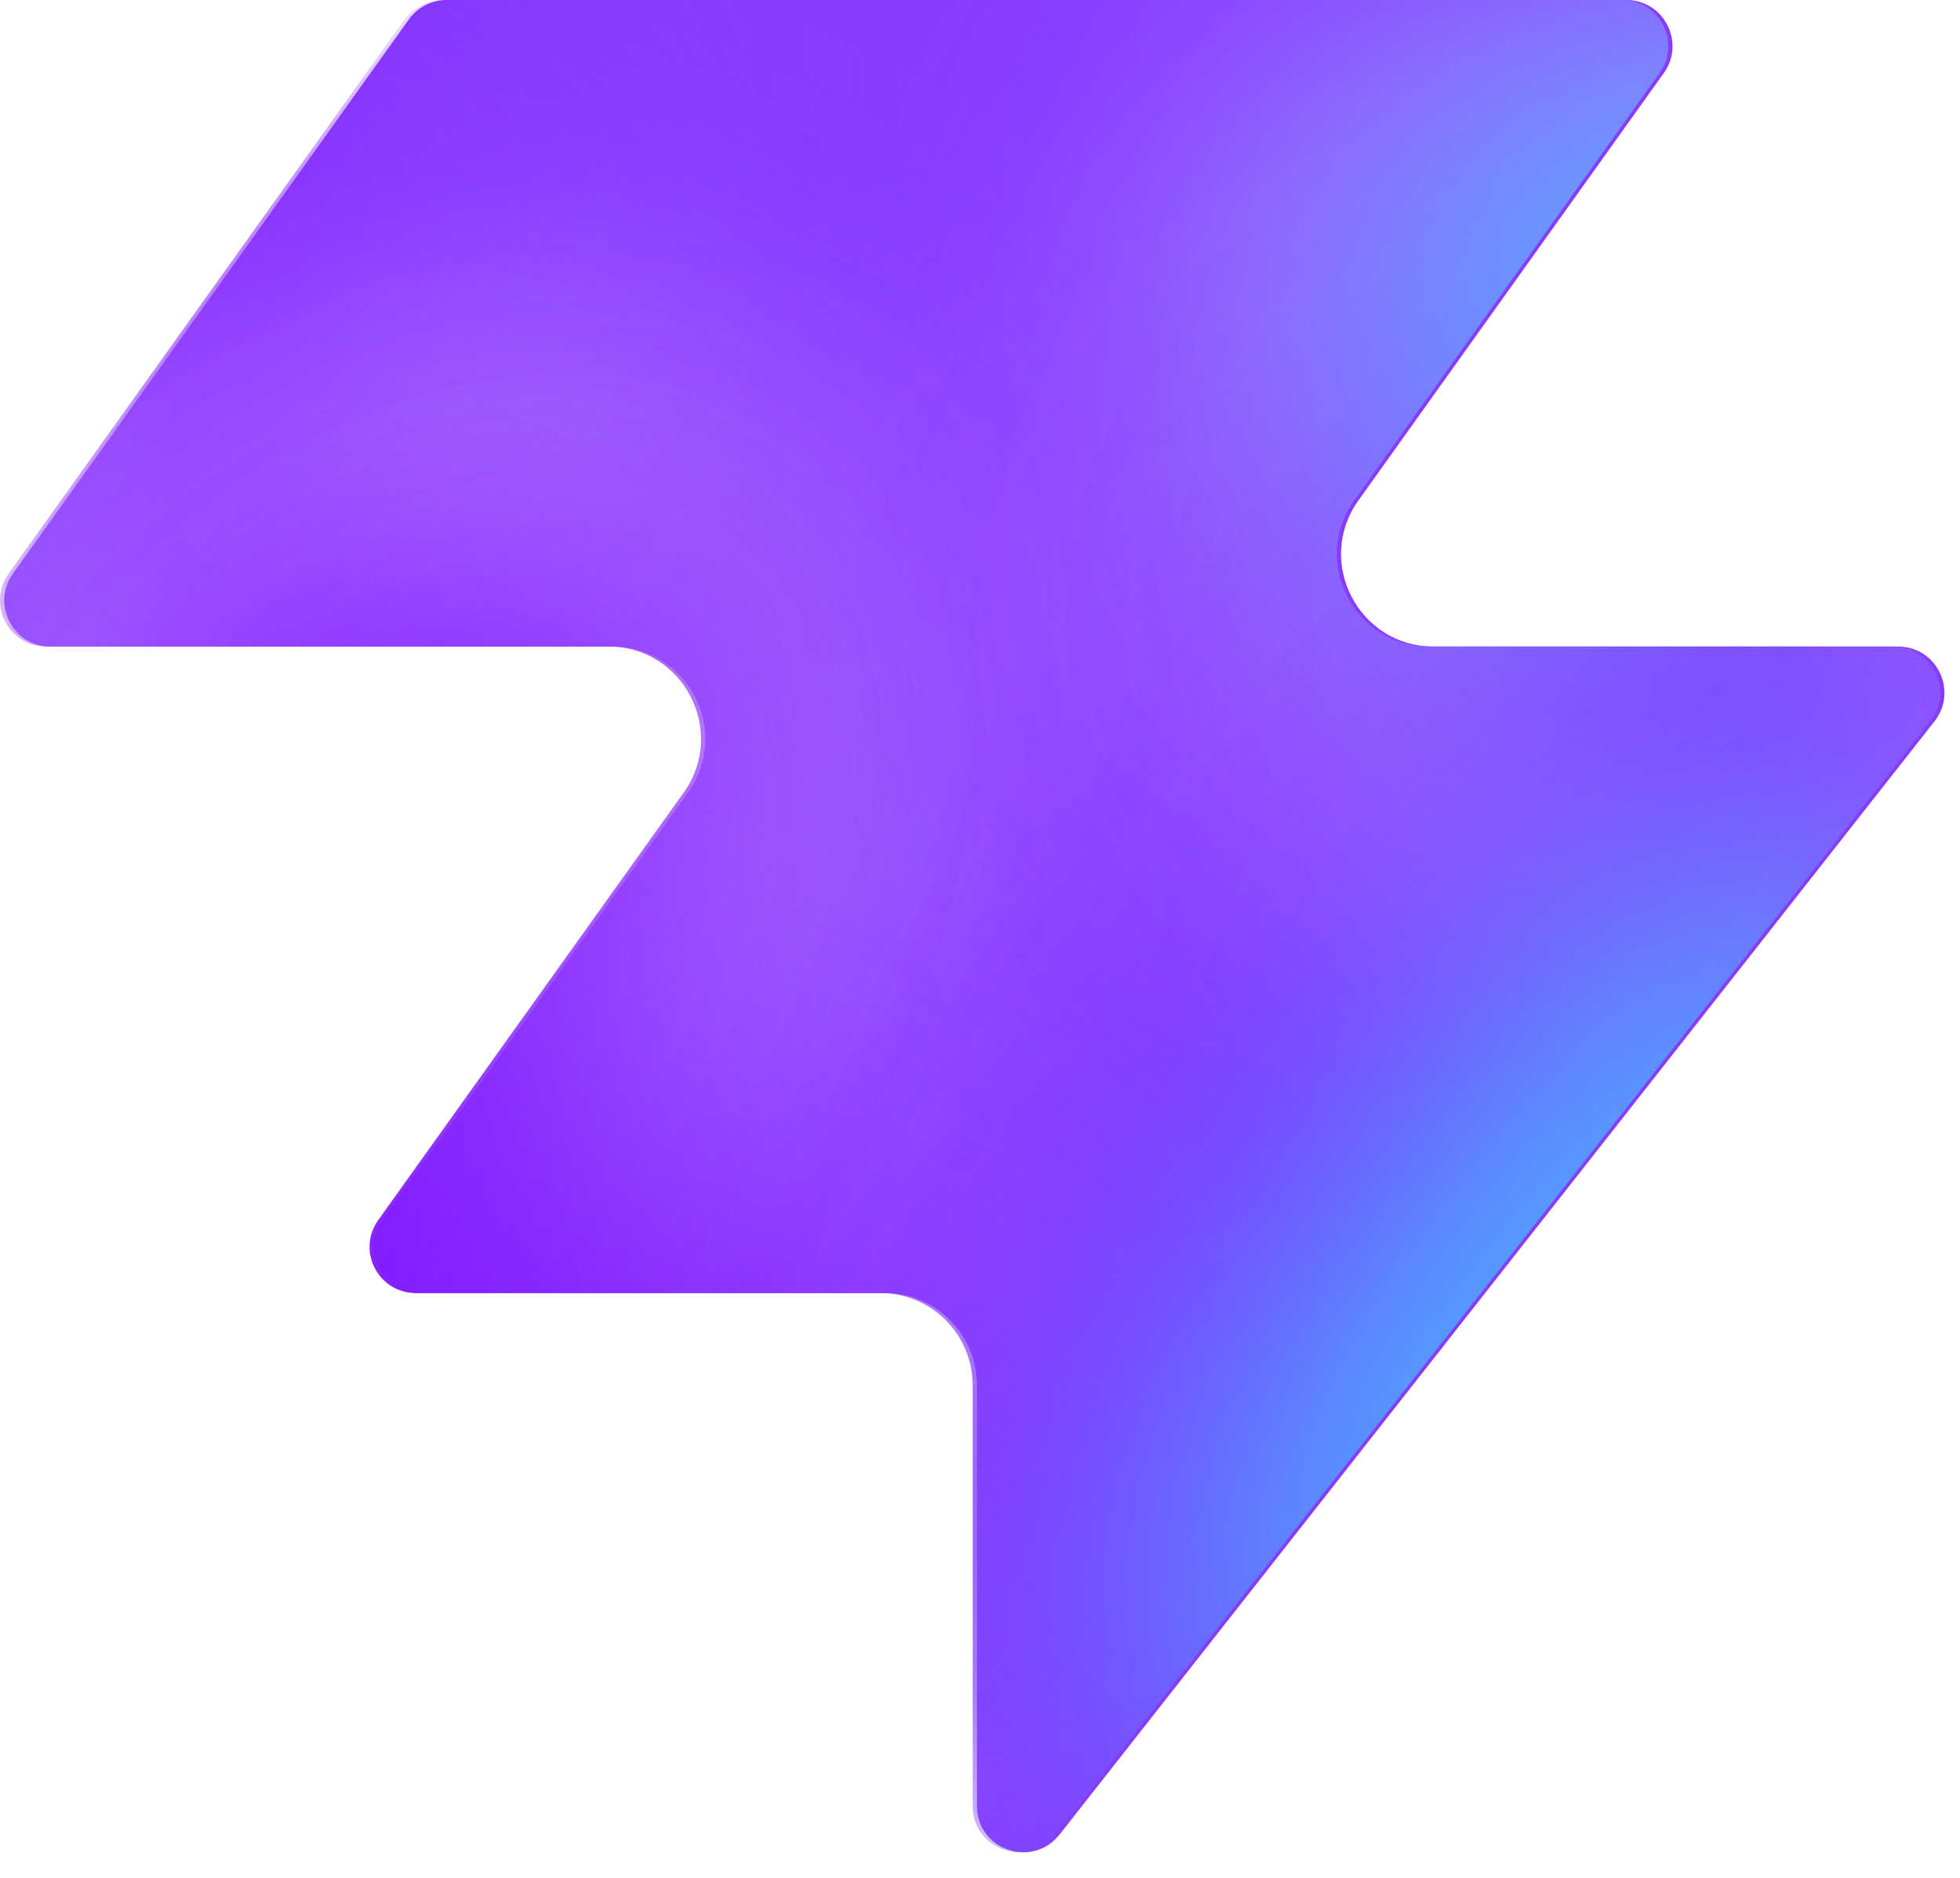
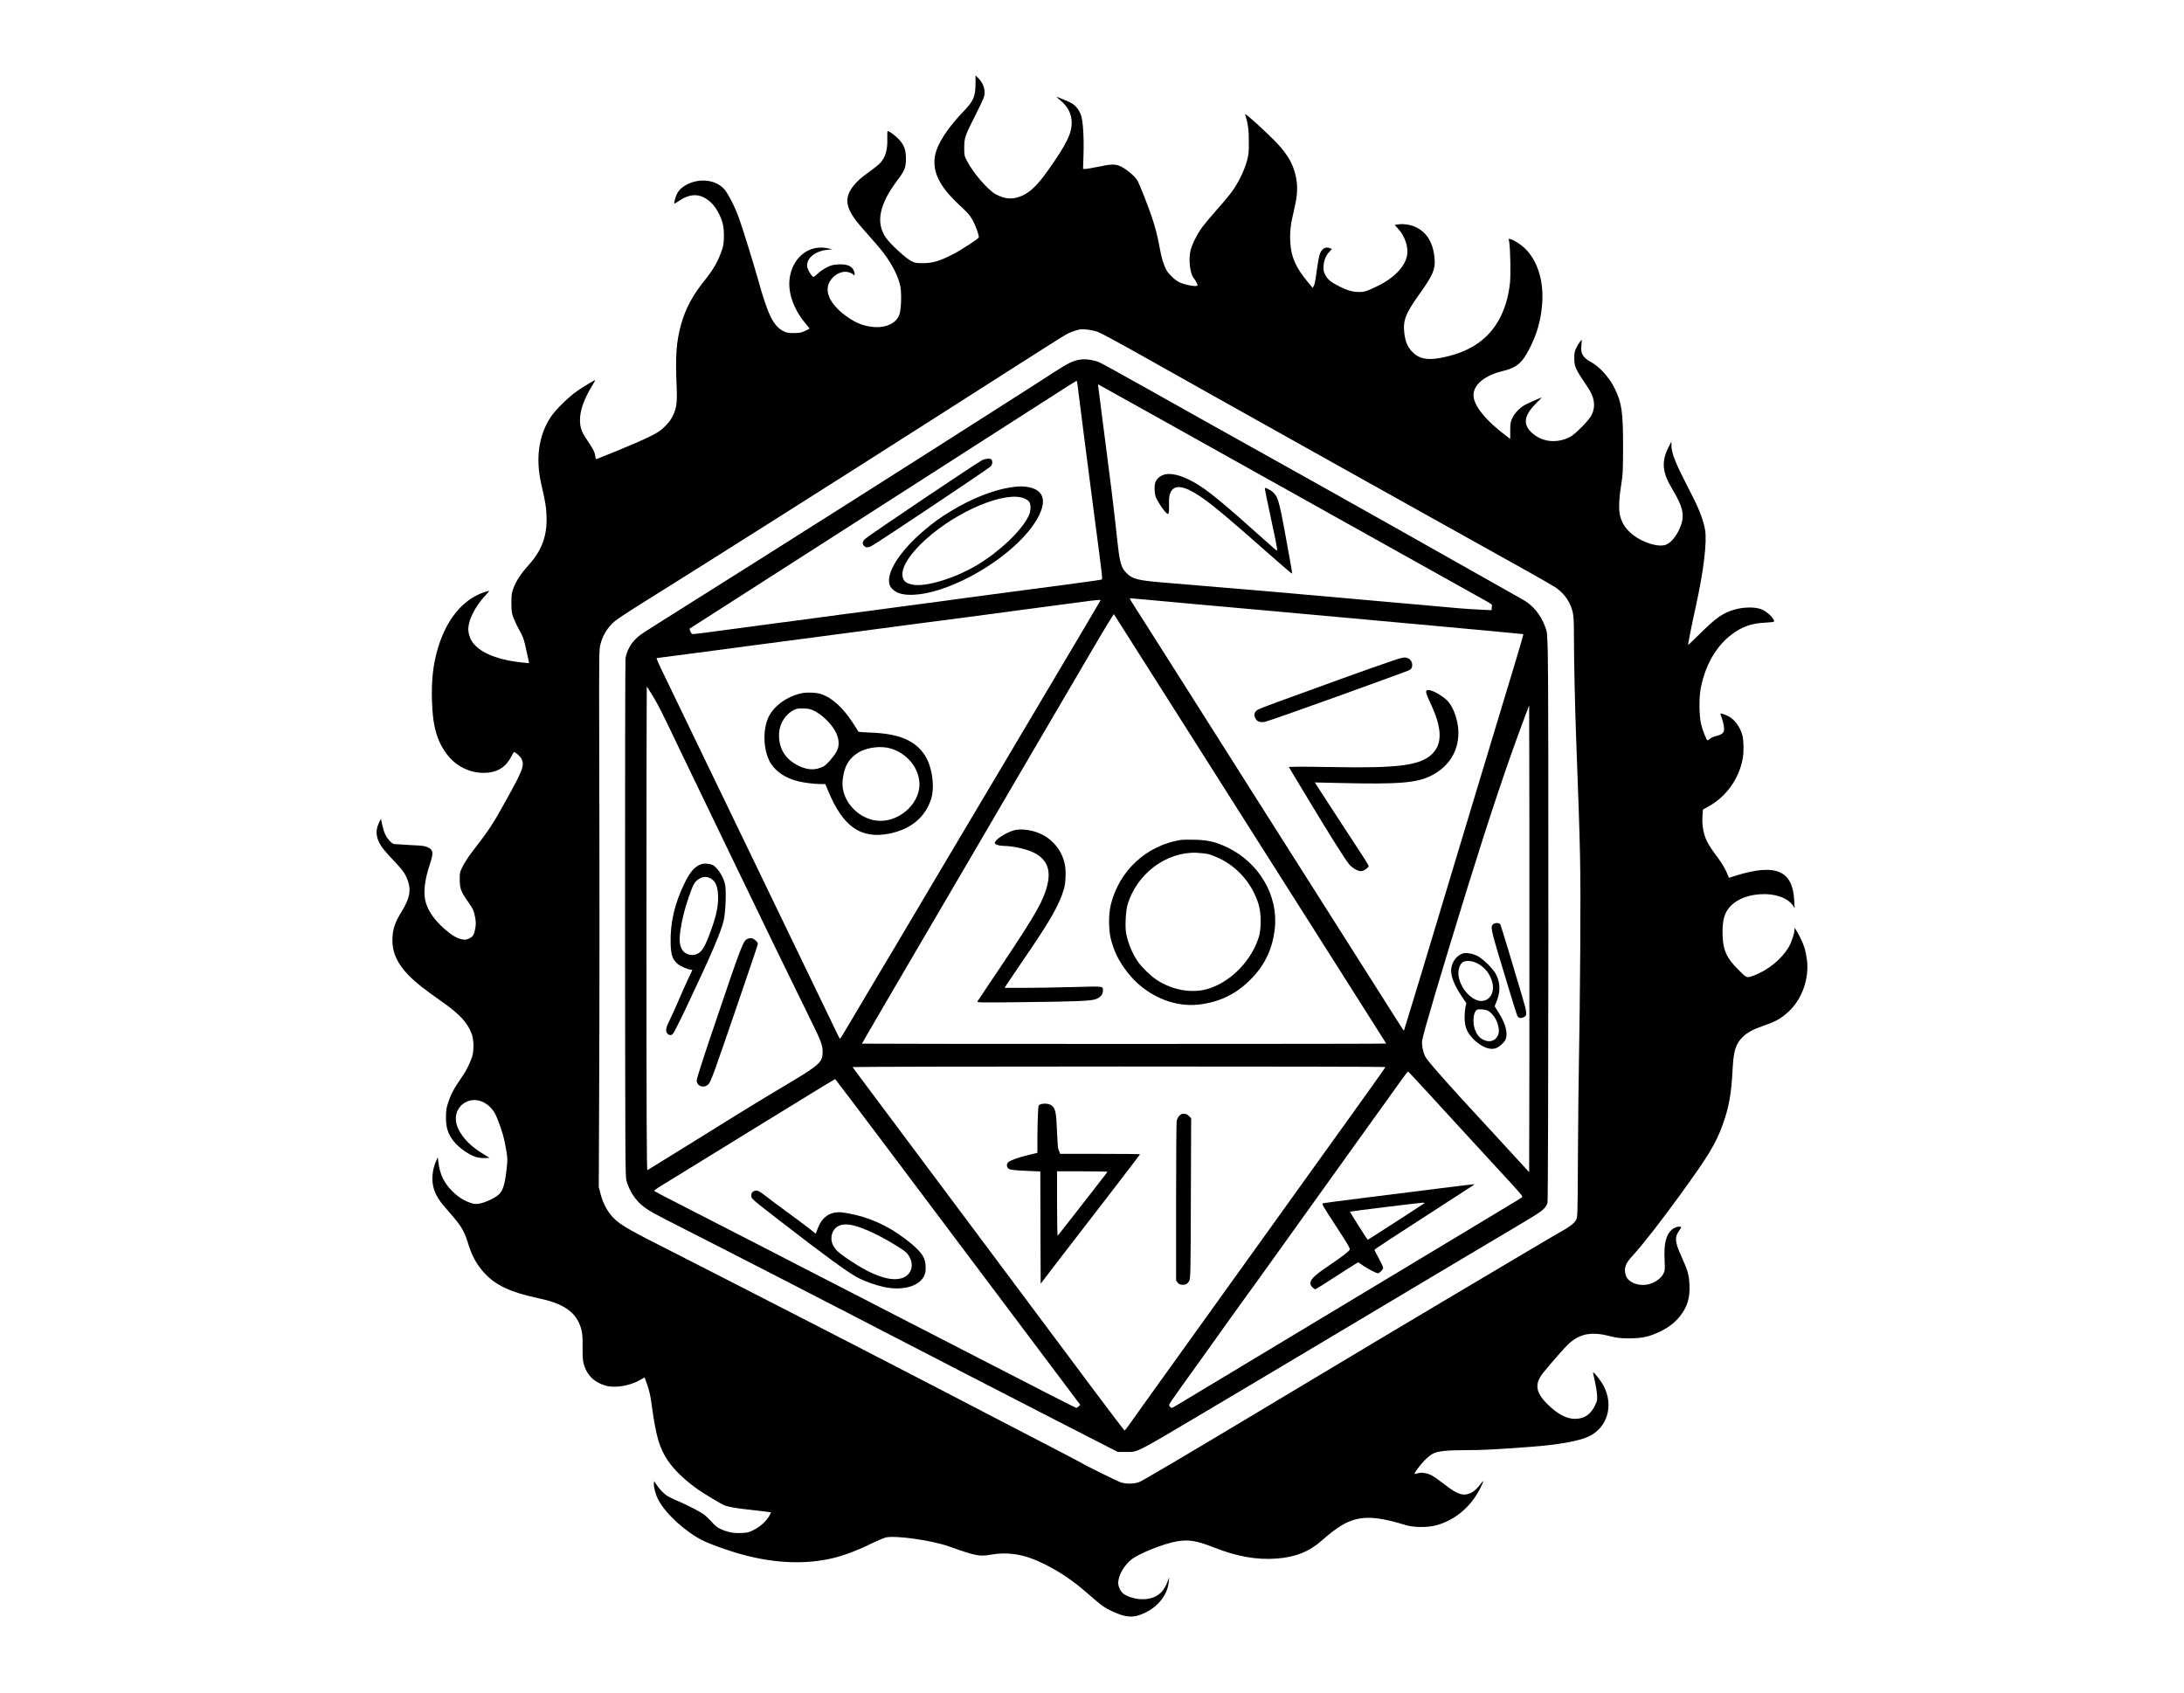
- <svg xmlns="http://www.w3.org/2000/svg" width="48" height="46" fill="none" viewBox="0 0 48 46">
-   <path fill="#863bff" d="M25.946 44.938c-.664.845-2.021.375-2.021-.698V33.937a2.26 2.26 0 0 0-2.262-2.262H10.287c-.92 0-1.456-1.04-.92-1.788l7.48-10.471c1.07-1.497 0-3.578-1.842-3.578H1.237c-.92 0-1.456-1.04-.92-1.788L10.013.474c.214-.297.556-.474.92-.474h28.894c.92 0 1.456 1.04.92 1.788l-7.48 10.471c-1.07 1.498 0 3.579 1.842 3.579h11.377c.943 0 1.473 1.088.89 1.83L25.947 44.94z" style="fill:#863bff;fill:color(display-p3 .525 .23 1);fill-opacity:1" />
-   <mask id="a" width="48" height="46" x="0" y="0" maskUnits="userSpaceOnUse" style="mask-type:alpha">
-     <path fill="#000" d="M25.842 44.938c-.664.844-2.021.375-2.021-.698V33.937a2.26 2.26 0 0 0-2.262-2.262H10.183c-.92 0-1.456-1.04-.92-1.788l7.48-10.471c1.07-1.498 0-3.579-1.842-3.579H1.133c-.92 0-1.456-1.04-.92-1.787L9.91.473c.214-.297.556-.474.92-.474h28.894c.92 0 1.456 1.04.92 1.788l-7.48 10.471c-1.07 1.498 0 3.578 1.842 3.578h11.377c.943 0 1.473 1.088.89 1.832L25.843 44.94z" style="fill:#000;fill-opacity:1" />
-   </mask>
-   <g mask="url(#a)">
-     <g filter="url(#b)">
-       <ellipse cx="5.508" cy="14.704" fill="#ede6ff" rx="5.508" ry="14.704" style="fill:#ede6ff;fill:color(display-p3 .927 .903 1);fill-opacity:1" transform="matrix(.00324 1 1 -.00324 -4.47 31.516)" />
-     </g>
-     <g filter="url(#c)">
-       <ellipse cx="10.399" cy="29.851" fill="#ede6ff" rx="10.399" ry="29.851" style="fill:#ede6ff;fill:color(display-p3 .927 .903 1);fill-opacity:1" transform="matrix(.00324 1 1 -.00324 -39.328 7.883)" />
-     </g>
-     <g filter="url(#d)">
-       <ellipse cx="5.508" cy="30.487" fill="#7e14ff" rx="5.508" ry="30.487" style="fill:#7e14ff;fill:color(display-p3 .492 .077 1);fill-opacity:1" transform="rotate(89.814 -25.913 -14.639)scale(1 -1)" />
-     </g>
-     <g filter="url(#e)">
-       <ellipse cx="5.508" cy="30.599" fill="#7e14ff" rx="5.508" ry="30.599" style="fill:#7e14ff;fill:color(display-p3 .492 .077 1);fill-opacity:1" transform="rotate(89.814 -32.644 -3.334)scale(1 -1)" />
-     </g>
-     <g filter="url(#f)">
-       <ellipse cx="5.508" cy="30.599" fill="#7e14ff" rx="5.508" ry="30.599" style="fill:#7e14ff;fill:color(display-p3 .492 .077 1);fill-opacity:1" transform="matrix(.00324 1 1 -.00324 -34.34 30.47)" />
-     </g>
-     <g filter="url(#g)">
-       <ellipse cx="14.072" cy="22.078" fill="#ede6ff" rx="14.072" ry="22.078" style="fill:#ede6ff;fill:color(display-p3 .927 .903 1);fill-opacity:1" transform="rotate(93.35 24.506 48.493)scale(-1 1)" />
-     </g>
-     <g filter="url(#h)">
-       <ellipse cx="3.47" cy="21.501" fill="#7e14ff" rx="3.47" ry="21.501" style="fill:#7e14ff;fill:color(display-p3 .492 .077 1);fill-opacity:1" transform="rotate(89.009 28.708 47.59)scale(-1 1)" />
-     </g>
-     <g filter="url(#i)">
-       <ellipse cx="3.47" cy="21.501" fill="#7e14ff" rx="3.47" ry="21.501" style="fill:#7e14ff;fill:color(display-p3 .492 .077 1);fill-opacity:1" transform="rotate(89.009 28.708 47.59)scale(-1 1)" />
-     </g>
-     <g filter="url(#j)">
-       <ellipse cx=".387" cy="8.972" fill="#7e14ff" rx="4.407" ry="29.108" style="fill:#7e14ff;fill:color(display-p3 .492 .077 1);fill-opacity:1" transform="rotate(39.51 .387 8.972)" />
-     </g>
-     <g filter="url(#k)">
-       <ellipse cx="47.523" cy="-6.092" fill="#7e14ff" rx="4.407" ry="29.108" style="fill:#7e14ff;fill:color(display-p3 .492 .077 1);fill-opacity:1" transform="rotate(37.892 47.523 -6.092)" />
-     </g>
-     <g filter="url(#l)">
-       <ellipse cx="41.412" cy="6.333" fill="#47bfff" rx="5.971" ry="9.665" style="fill:#47bfff;fill:color(display-p3 .28 .748 1);fill-opacity:1" transform="rotate(37.892 41.412 6.333)" />
-     </g>
-     <g filter="url(#m)">
-       <ellipse cx="-1.879" cy="38.332" fill="#7e14ff" rx="4.407" ry="29.108" style="fill:#7e14ff;fill:color(display-p3 .492 .077 1);fill-opacity:1" transform="rotate(37.892 -1.88 38.332)" />
-     </g>
-     <g filter="url(#n)">
-       <ellipse cx="-1.879" cy="38.332" fill="#7e14ff" rx="4.407" ry="29.108" style="fill:#7e14ff;fill:color(display-p3 .492 .077 1);fill-opacity:1" transform="rotate(37.892 -1.88 38.332)" />
-     </g>
-     <g filter="url(#o)">
-       <ellipse cx="35.651" cy="29.907" fill="#7e14ff" rx="4.407" ry="29.108" style="fill:#7e14ff;fill:color(display-p3 .492 .077 1);fill-opacity:1" transform="rotate(37.892 35.651 29.907)" />
-     </g>
-     <g filter="url(#p)">
-       <ellipse cx="38.418" cy="32.4" fill="#47bfff" rx="5.971" ry="15.297" style="fill:#47bfff;fill:color(display-p3 .28 .748 1);fill-opacity:1" transform="rotate(37.892 38.418 32.4)" />
-     </g>
+ <svg xmlns="http://www.w3.org/2000/svg" version="1.0" width="3000pt" height="2325pt" viewBox="0 0 3000 2325" preserveAspectRatio="xMidYMid meet">
+   <g transform="translate(0,2325) scale(0.1,-0.1)" fill="#000000" stroke="none">
+     <path d="M13400 22109 c0 -186 -26 -246 -172 -397 -177 -183 -312 -377 -363 -522 -46 -130 -38 -267 24 -395 60 -126 155 -239 352 -421 53 -49 88 -92 117 -144 45 -80 95 -221 86 -242 -8 -22 -248 -177 -366 -237 -174 -88 -270 -116 -398 -116 -96 0 -110 2 -163 29 -78 40 -294 239 -351 325 -140 207 -87 457 168 794 93 124 110 167 110 287 0 120 -24 187 -95 264 -46 50 -134 116 -155 116 -5 0 -8 -43 -6 -97 6 -164 -27 -272 -107 -352 -21 -21 -78 -66 -127 -101 -122 -87 -177 -135 -231 -203 -138 -175 -109 -319 114 -572 222 -252 258 -294 307 -359 118 -159 198 -321 223 -448 19 -101 13 -307 -11 -383 -39 -126 -190 -196 -375 -175 -147 17 -263 70 -408 187 -213 172 -264 361 -132 492 68 69 160 95 234 66 25 -9 45 -21 45 -26 0 -5 5 -9 10 -9 17 0 11 43 -10 78 -33 54 -95 75 -201 70 -76 -4 -97 -9 -161 -41 -41 -20 -98 -59 -127 -87 -40 -38 -56 -48 -66 -40 -26 22 -67 90 -75 125 -26 115 96 225 272 243 l73 7 -62 14 c-245 53 -462 -102 -519 -371 -45 -207 37 -459 218 -670 26 -31 48 -58 48 -61 0 -2 -28 -17 -62 -33 -55 -25 -75 -29 -153 -29 -74 0 -98 4 -138 23 -144 71 -218 222 -360 732 -58 207 -195 648 -253 815 -57 162 -160 362 -213 415 -73 73 -168 109 -286 110 -150 0 -303 -77 -355 -181 -20 -37 -44 -128 -37 -135 2 -3 34 16 71 41 160 107 302 97 435 -30 67 -64 130 -178 158 -285 23 -89 23 -256 -1 -335 -46 -153 -121 -291 -240 -438 -171 -211 -269 -394 -330 -612 -66 -241 -80 -424 -62 -840 10 -232 1 -309 -51 -415 -26 -55 -56 -94 -109 -147 -65 -64 -90 -81 -226 -148 -84 -41 -277 -125 -428 -186 -151 -61 -280 -113 -286 -115 -7 -3 -14 13 -17 41 -8 56 -29 97 -110 217 -81 120 -101 177 -100 288 2 128 58 284 166 460 25 41 44 76 43 78 -5 5 -150 -82 -246 -148 -116 -79 -298 -258 -364 -357 -168 -255 -212 -571 -130 -928 57 -252 65 -296 71 -420 12 -281 -59 -479 -249 -691 -104 -115 -168 -214 -204 -311 -27 -71 -29 -89 -29 -208 1 -118 4 -137 29 -204 16 -41 52 -117 81 -169 40 -70 59 -119 75 -186 45 -198 58 -261 56 -264 -6 -5 -201 19 -276 34 -281 56 -467 163 -530 306 -10 24 -22 66 -25 94 -18 129 84 340 241 504 24 25 44 49 44 53 0 3 -35 -6 -79 -21 -287 -102 -506 -369 -625 -762 -65 -218 -90 -430 -83 -711 8 -357 68 -572 212 -758 136 -178 361 -272 578 -242 138 19 232 88 300 218 17 35 35 63 38 63 19 0 88 -63 102 -93 44 -92 21 -152 -219 -584 -184 -331 -216 -379 -468 -707 -42 -55 -96 -138 -119 -185 -41 -82 -42 -87 -42 -185 0 -118 17 -164 108 -294 73 -104 86 -131 103 -220 12 -61 12 -92 4 -145 -15 -95 -32 -125 -88 -149 -42 -19 -53 -20 -101 -10 -68 14 -140 58 -234 140 -140 124 -229 251 -262 378 -32 123 -11 304 60 513 53 158 47 198 -33 234 -39 17 -80 22 -242 29 -107 6 -205 12 -217 14 -32 6 -89 66 -119 127 -15 28 -34 90 -44 136 l-17 84 -27 -54 c-53 -110 -43 -212 35 -328 22 -34 98 -121 169 -195 101 -106 135 -149 164 -207 82 -168 68 -291 -60 -496 -92 -148 -124 -248 -124 -390 0 -171 68 -319 218 -475 94 -98 219 -197 463 -368 245 -172 355 -291 410 -447 28 -76 30 -222 5 -307 -20 -66 -79 -190 -122 -251 -134 -196 -167 -256 -209 -385 -24 -71 -28 -103 -29 -195 -1 -123 19 -202 74 -288 68 -108 226 -228 344 -262 32 -9 81 -15 118 -13 l63 3 -85 52 c-167 101 -278 212 -341 339 -155 312 207 551 445 294 43 -47 61 -78 94 -163 64 -166 89 -255 113 -402 23 -137 23 -139 6 -289 -21 -189 -48 -277 -100 -329 -50 -50 -186 -115 -270 -130 -58 -9 -71 -8 -127 11 -93 32 -166 79 -250 162 -113 112 -169 232 -189 403 l-7 62 -22 -49 c-57 -126 -69 -281 -29 -397 32 -95 78 -165 196 -297 170 -192 218 -268 266 -427 54 -181 119 -301 225 -418 157 -173 360 -268 753 -352 303 -64 468 -164 546 -329 46 -96 56 -162 54 -341 -2 -113 2 -177 12 -217 42 -167 147 -271 318 -315 127 -32 331 4 461 82 32 19 60 34 61 33 2 -2 19 -51 39 -110 28 -80 43 -153 61 -290 56 -407 103 -568 218 -740 87 -131 232 -269 417 -400 82 -57 312 -196 356 -214 60 -25 174 -44 408 -69 126 -14 231 -27 234 -29 2 -3 -8 -26 -22 -51 -44 -75 -127 -149 -212 -191 -70 -35 -86 -39 -173 -42 -108 -5 -184 10 -283 55 -44 19 -74 44 -124 100 -37 40 -85 86 -108 102 -56 38 -193 110 -296 156 -184 80 -211 95 -261 142 -28 26 -67 72 -87 103 l-37 55 -3 -31 c-5 -51 26 -164 65 -234 105 -192 370 -433 608 -552 85 -43 279 -114 457 -168 468 -140 903 -167 1301 -80 154 34 356 108 532 195 94 46 195 89 225 96 138 30 626 -40 860 -122 379 -134 422 -142 579 -115 249 43 476 3 736 -129 230 -116 392 -227 593 -402 74 -65 159 -137 190 -160 79 -59 208 -120 304 -145 107 -27 187 -16 306 43 179 88 301 249 316 420 l6 64 -20 -55 c-51 -137 -120 -205 -240 -236 -114 -29 -267 -4 -362 59 -42 28 -78 99 -78 154 0 100 82 243 183 322 109 84 439 216 617 247 166 29 277 11 510 -81 317 -126 592 -175 869 -154 256 19 445 95 617 247 204 181 342 265 490 297 158 36 360 10 654 -82 118 -36 304 -39 430 -5 257 70 475 254 602 507 54 108 56 127 5 59 -71 -97 -145 -144 -224 -144 -68 0 -146 41 -283 149 -63 49 -139 102 -169 117 -61 31 -144 42 -192 25 -18 -6 -34 -9 -37 -6 -9 9 73 119 138 186 36 36 85 76 109 89 74 37 192 50 461 50 230 0 398 9 890 46 371 27 653 78 787 139 261 120 353 423 212 696 -35 68 -135 196 -145 186 -3 -2 7 -53 22 -113 14 -60 28 -145 31 -190 5 -75 4 -85 -26 -147 -61 -128 -149 -187 -277 -187 -119 0 -243 67 -381 205 -161 160 -176 277 -56 427 107 133 307 360 354 402 160 140 312 167 574 100 95 -24 129 -28 255 -28 178 0 276 22 425 94 115 56 199 120 268 205 104 130 143 255 134 438 -6 134 -23 194 -114 395 -89 197 -92 259 -21 357 24 34 26 41 12 43 -34 8 -86 -10 -120 -40 -80 -71 -109 -189 -99 -411 6 -139 5 -151 -16 -193 -26 -54 -90 -105 -167 -134 -144 -54 -320 4 -351 115 -27 97 -5 158 95 266 140 153 366 442 642 821 396 544 500 715 595 978 85 235 120 426 136 755 14 265 41 352 140 451 61 61 142 104 282 153 176 60 246 100 353 200 181 172 278 447 247 703 -7 55 -22 130 -33 167 -21 67 -80 191 -117 246 l-21 30 0 -25 c0 -50 -42 -176 -80 -240 -97 -166 -289 -321 -481 -391 -98 -36 -92 -38 -215 85 -153 152 -203 259 -211 447 -7 158 8 265 49 341 76 142 254 233 478 245 201 10 372 -53 442 -162 l20 -30 -6 105 c-21 414 -254 513 -804 341 l-93 -29 -10 26 c-27 72 -85 175 -140 247 -149 197 -188 275 -209 425 -6 41 -8 112 -4 157 l6 82 72 40 c248 136 426 385 475 665 16 87 13 243 -4 311 -36 135 -124 245 -231 284 -67 26 -78 26 -69 4 29 -77 46 -144 47 -186 1 -42 -3 -53 -25 -73 -14 -12 -51 -28 -82 -34 -30 -6 -68 -22 -84 -36 -16 -13 -32 -24 -36 -24 -13 0 -66 132 -87 218 -29 116 -32 372 -5 504 69 343 236 613 475 769 125 82 246 119 415 126 64 3 117 10 117 15 0 46 -96 137 -179 170 -85 33 -244 30 -366 -6 -163 -49 -247 -107 -471 -328 -88 -87 -163 -158 -165 -158 -6 0 50 281 105 530 108 488 156 886 127 1055 -22 124 -81 282 -178 469 -234 454 -282 571 -284 690 l0 51 -44 -87 c-95 -192 -81 -338 53 -561 164 -273 182 -386 92 -573 -41 -86 -104 -160 -161 -190 -104 -56 -362 27 -507 162 -78 72 -123 151 -143 252 -16 83 -7 247 23 422 20 123 22 167 23 500 0 482 -18 608 -116 806 -76 155 -215 306 -339 369 -59 30 -107 84 -116 131 -4 20 -4 66 -1 102 l5 67 -25 -30 c-14 -17 -37 -55 -51 -85 -23 -46 -27 -68 -27 -140 0 -118 14 -148 183 -398 96 -140 113 -262 56 -381 -35 -73 -227 -267 -299 -304 -169 -85 -353 -73 -490 31 -162 122 -154 254 23 429 46 46 82 83 80 83 -8 0 -167 -69 -218 -95 -78 -40 -152 -114 -186 -188 -26 -57 -29 -72 -29 -174 l0 -112 -35 26 c-298 221 -470 432 -470 575 0 142 155 271 395 329 196 47 272 110 371 304 103 201 154 372 175 591 33 333 -59 631 -245 802 -59 53 -143 106 -187 117 l-26 6 9 -53 c15 -104 21 -449 9 -558 -44 -393 -208 -682 -483 -854 -131 -81 -280 -136 -468 -172 -194 -36 -305 -11 -400 93 -57 63 -85 130 -99 240 -22 179 13 272 203 538 190 266 224 345 212 490 -17 216 -105 364 -258 435 -77 36 -177 50 -254 36 l-35 -7 46 -51 c92 -102 142 -247 124 -360 -24 -153 -173 -312 -396 -422 -151 -75 -191 -88 -267 -87 -85 1 -157 21 -259 72 -118 59 -164 94 -197 152 -24 42 -30 64 -30 114 0 80 30 162 79 213 l37 39 -24 10 c-65 30 -121 -5 -148 -93 -8 -28 -24 -118 -35 -201 -11 -82 -24 -166 -29 -185 -11 -38 -27 -67 -33 -60 -2 3 -29 36 -60 73 -171 204 -235 353 -244 563 -6 139 5 233 49 414 43 181 54 291 40 403 -25 200 -104 354 -271 530 -144 151 -445 425 -437 397 42 -146 50 -210 50 -375 1 -155 -2 -179 -27 -270 -34 -124 -116 -293 -196 -405 -33 -47 -126 -160 -207 -250 -80 -91 -173 -201 -206 -245 -69 -93 -141 -234 -163 -320 -31 -121 -11 -314 39 -380 27 -35 56 -89 56 -105 0 -25 -169 4 -249 42 -57 27 -142 107 -175 162 -39 68 -72 174 -95 306 -30 166 -61 288 -115 446 -49 143 -156 416 -186 473 -36 71 -176 186 -261 216 -61 22 -119 19 -280 -15 -79 -16 -159 -30 -178 -30 l-34 0 6 183 c8 239 -5 462 -32 547 -23 75 -72 138 -134 174 -35 20 -192 86 -205 86 -3 0 21 -20 51 -46 104 -85 158 -189 158 -307 1 -152 -73 -301 -325 -657 -136 -191 -229 -285 -336 -339 -133 -66 -243 -63 -381 10 -108 58 -314 296 -396 458 -37 72 -38 77 -38 180 0 137 7 158 158 458 116 233 121 245 121 305 0 73 -32 143 -90 199 l-34 33 0 -105z m1679 -3418 c42 -15 294 -151 561 -301 675 -380 1424 -800 1685 -945 121 -67 310 -173 420 -235 110 -62 315 -177 455 -255 140 -78 370 -207 510 -285 140 -79 548 -306 905 -505 358 -199 886 -494 1175 -655 289 -160 553 -312 587 -336 119 -85 199 -204 228 -341 11 -49 15 -142 15 -338 0 -311 15 -987 30 -1380 61 -1619 63 -1760 57 -2865 -4 -547 -11 -1218 -17 -1490 -6 -272 -12 -886 -15 -1363 -4 -860 -5 -869 -26 -905 -26 -47 -89 -95 -204 -159 -95 -53 -295 -171 -1595 -943 -555 -329 -993 -592 -2590 -1548 -909 -545 -1571 -936 -1608 -949 -76 -28 -173 -30 -253 -7 -43 13 -485 231 -564 279 -11 7 -90 48 -175 93 -245 126 -636 330 -865 449 -226 118 -314 164 -910 473 -616 319 -669 347 -1045 540 -195 100 -418 215 -495 255 -265 137 -781 401 -1180 605 -154 78 -356 182 -450 230 -93 48 -379 194 -635 324 -505 256 -596 313 -691 429 -64 79 -112 179 -141 292 l-23 90 5 1245 c6 1419 6 2920 1 4820 -3 1301 -2 1316 18 1393 25 95 67 176 127 245 77 88 59 76 1075 712 130 82 324 203 430 271 190 120 555 350 814 514 622 393 1666 1057 2030 1290 28 17 149 95 270 172 121 77 535 341 919 587 385 246 720 458 745 470 47 24 126 51 171 60 55 10 174 -6 249 -33z" />
+     <path d="M14835 18310 c-96 -15 -168 -50 -365 -178 -63 -41 -137 -89 -165 -107 -27 -17 -187 -120 -355 -227 -1258 -805 -3317 -2110 -4665 -2957 -510 -321 -493 -309 -557 -372 -69 -67 -123 -173 -136 -264 -4 -33 -7 -1646 -6 -3585 2 -3239 3 -3530 18 -3585 40 -144 125 -275 234 -358 87 -66 145 -98 567 -312 215 -109 449 -228 520 -265 72 -37 243 -125 380 -195 138 -70 309 -158 380 -195 72 -37 220 -114 330 -170 110 -56 259 -133 330 -170 72 -37 229 -118 350 -180 121 -62 243 -125 270 -140 28 -15 154 -80 280 -145 127 -65 275 -141 330 -170 55 -29 190 -99 300 -155 110 -57 326 -168 480 -248 154 -79 363 -187 465 -239 102 -53 262 -135 355 -183 94 -48 260 -134 370 -190 110 -56 337 -172 505 -259 l305 -156 105 0 c176 0 112 -32 1115 563 237 140 556 330 710 422 154 92 460 274 680 405 220 131 582 347 805 480 223 133 596 356 830 495 234 139 457 272 495 295 39 23 194 116 345 205 662 392 716 426 761 470 32 32 49 59 56 90 13 54 17 7072 4 7540 -8 289 -8 297 -36 370 -62 167 -168 296 -305 372 -25 13 -322 181 -660 373 -548 310 -1786 1007 -2105 1185 -657 366 -951 530 -1495 835 -1681 943 -1543 867 -1620 888 -74 21 -145 27 -205 17z m-32 -362 c6 -54 138 -1087 222 -1728 130 -988 123 -924 101 -932 -12 -4 -127 -21 -256 -38 -495 -65 -1487 -197 -1610 -214 -58 -9 -159 -22 -225 -31 -66 -9 -149 -20 -185 -25 -36 -5 -121 -16 -190 -25 -69 -9 -170 -22 -225 -30 -55 -8 -156 -21 -225 -30 -69 -9 -154 -20 -190 -26 -36 -5 -119 -16 -185 -24 -66 -8 -169 -22 -230 -30 -137 -19 -423 -57 -710 -95 -121 -16 -341 -45 -490 -65 -148 -20 -401 -54 -561 -75 -160 -22 -304 -40 -318 -40 -22 0 -30 7 -42 36 -8 20 -14 37 -12 38 2 1 190 122 418 268 487 312 1736 1112 1830 1173 36 23 362 232 725 465 363 233 847 543 1075 690 1380 886 1262 810 1270 805 4 -2 10 -33 13 -67z m648 -182 c200 -111 481 -268 624 -348 406 -227 1011 -565 1335 -746 334 -187 777 -434 1405 -785 237 -132 466 -260 510 -285 44 -24 139 -77 210 -117 108 -60 385 -214 888 -496 52 -29 76 -48 72 -57 -3 -7 -5 -25 -5 -39 l0 -25 -147 7 c-82 3 -220 13 -308 20 -88 8 -263 24 -390 35 -319 28 -987 87 -1185 105 -91 8 -320 28 -510 45 -190 16 -419 37 -510 45 -168 15 -865 74 -1425 120 -385 31 -460 50 -542 134 -78 80 -93 138 -133 516 -17 160 -49 436 -71 615 -37 298 -172 1351 -183 1428 -3 17 -3 32 -2 32 2 0 167 -92 367 -204z m270 -2751 c122 -12 1224 -112 1824 -165 185 -17 396 -36 1913 -174 804 -73 1464 -135 1467 -137 2 -3 -38 -144 -89 -314 -96 -315 -345 -1143 -553 -1830 -237 -786 -456 -1514 -488 -1620 -75 -254 -507 -1680 -510 -1683 -1 -2 -25 32 -52 75 -94 146 -709 1117 -963 1518 -345 545 -826 1303 -923 1455 -44 69 -107 168 -140 220 -33 52 -70 111 -82 130 -13 19 -93 145 -177 280 -85 135 -202 319 -260 410 -58 91 -319 503 -580 915 -261 413 -501 789 -532 837 -31 48 -56 90 -56 93 0 8 35 6 201 -10z m-604 -12 c-11 -21 -247 -421 -697 -1178 -166 -280 -361 -609 -433 -730 -72 -121 -199 -335 -282 -475 -84 -140 -239 -401 -345 -580 -106 -179 -292 -491 -413 -695 -311 -523 -556 -936 -655 -1105 -47 -80 -108 -183 -137 -230 -59 -96 -348 -584 -506 -852 -57 -97 -107 -177 -110 -177 -3 -1 -27 43 -52 97 -25 53 -92 192 -148 307 -56 116 -129 269 -164 340 -34 72 -315 654 -625 1295 -309 641 -593 1228 -630 1305 -37 77 -165 343 -285 590 -288 596 -460 952 -561 1163 -35 72 -59 132 -54 132 7 0 350 45 490 64 19 3 413 55 875 116 462 61 991 131 1175 155 184 25 439 58 565 75 127 16 365 48 530 70 165 21 424 55 575 75 151 19 304 40 340 45 36 5 274 37 530 71 256 33 575 75 710 94 258 35 314 40 307 28z m478 -653 c314 -496 604 -953 695 -1095 31 -49 437 -688 900 -1420 464 -731 869 -1370 901 -1420 32 -49 106 -166 165 -260 129 -204 672 -1060 737 -1163 26 -40 47 -74 47 -77 0 -3 -1620 -5 -3600 -5 -1980 0 -3600 2 -3600 4 0 3 138 240 306 528 168 288 340 582 382 653 41 72 94 162 117 200 39 65 202 343 580 990 495 847 927 1585 985 1685 142 240 507 864 790 1348 161 276 297 499 301 495 3 -5 136 -213 294 -463z m-6627 -662 c77 -128 115 -202 337 -668 57 -118 139 -289 183 -380 228 -472 492 -1020 547 -1135 288 -601 933 -1928 1118 -2302 124 -250 147 -314 147 -401 0 -144 -39 -179 -496 -451 -197 -118 -424 -254 -504 -304 -160 -98 -154 -94 -705 -437 -408 -253 -681 -422 -702 -434 -10 -6 -13 661 -13 3318 0 1829 2 3326 4 3326 2 0 40 -60 84 -132z m12040 -4940 l-3 -1600 -145 158 c-80 87 -205 224 -279 304 -277 299 -341 369 -492 534 -344 378 -493 551 -516 602 -30 66 -46 156 -38 211 14 98 266 944 616 2078 309 996 551 1720 785 2343 l69 183 3 -1606 c1 -884 1 -2327 0 -3207z m-1978 -155 c0 -5 -86 -127 -190 -273 -105 -146 -207 -287 -226 -315 -19 -27 -51 -73 -72 -101 -81 -113 -558 -777 -893 -1244 -437 -609 -883 -1230 -1224 -1705 -513 -714 -870 -1211 -919 -1282 -28 -40 -54 -73 -59 -73 -4 0 -188 242 -409 537 -221 296 -608 815 -861 1153 -676 905 -1128 1510 -1569 2100 -815 1089 -893 1195 -896 1202 -2 4 1644 8 3657 8 2014 0 3661 -3 3661 -7z m401 -155 c46 -51 136 -148 200 -217 64 -70 275 -299 469 -511 195 -212 399 -434 455 -495 338 -365 366 -398 353 -411 -7 -7 -103 -66 -213 -131 -110 -66 -474 -285 -810 -488 -335 -202 -635 -382 -665 -400 -52 -30 -719 -432 -2305 -1387 -379 -228 -717 -431 -750 -451 -33 -21 -65 -37 -71 -37 -7 0 -18 10 -27 23 -16 25 -56 -33 451 672 91 127 237 331 325 455 88 124 177 248 197 275 21 28 142 196 271 375 587 820 1233 1719 1337 1865 64 88 130 180 147 205 18 25 116 162 219 305 102 143 216 302 253 353 36 50 69 92 73 92 4 0 45 -41 91 -92z m-7250 -948 c386 -514 1142 -1521 1680 -2236 l978 -1302 -23 -21 c-12 -11 -27 -21 -32 -21 -5 0 -194 95 -419 211 -226 116 -585 301 -800 411 -214 110 -453 233 -530 273 -179 93 -419 216 -875 450 -201 103 -423 218 -495 255 -71 37 -233 120 -360 185 -126 65 -288 148 -360 185 -71 37 -222 115 -335 173 -113 58 -430 221 -705 362 -275 141 -592 305 -705 362 -113 58 -209 109 -213 113 -5 4 31 32 80 62 124 76 462 284 1498 922 495 305 903 554 907 553 3 -1 323 -423 709 -937z" />
+     <path d="M13495 16931 c-70 -33 -1559 -1034 -1612 -1084 -38 -35 -42 -68 -13 -97 23 -23 41 -24 90 -7 41 15 1592 1050 1648 1100 24 23 30 75 10 95 -18 18 -77 14 -123 -7z" />
+     <path d="M13875 16554 c-237 -36 -546 -160 -822 -330 -142 -87 -216 -140 -355 -257 -303 -254 -499 -538 -486 -705 5 -60 26 -94 84 -134 105 -72 342 -64 608 21 572 184 1177 634 1366 1016 109 219 59 356 -145 394 -74 14 -137 13 -250 -5z m197 -152 c67 -30 83 -54 83 -126 0 -47 -7 -74 -29 -120 -98 -199 -393 -480 -698 -664 -302 -182 -702 -306 -886 -274 -106 18 -147 59 -146 148 2 120 119 293 323 477 437 394 1105 670 1353 559z" />
+     <path d="M15965 16721 c-46 -21 -79 -54 -94 -94 -18 -46 -13 -166 8 -212 24 -53 84 -147 122 -190 53 -60 58 -51 57 88 -1 104 2 129 19 169 53 118 183 101 411 -52 160 -107 410 -317 947 -793 171 -151 311 -271 313 -267 2 5 -6 59 -17 122 -159 886 -165 912 -239 992 -27 28 -109 72 -118 63 -3 -3 37 -201 89 -441 90 -420 94 -446 57 -406 -3 3 -44 39 -91 80 -47 41 -164 145 -260 231 -473 422 -656 564 -844 654 -152 73 -280 93 -360 56z" />
+     <path d="M19245 14210 c-62 -13 -590 -199 -1270 -448 -104 -38 -298 -108 -430 -156 -132 -48 -251 -95 -265 -103 -54 -35 -64 -76 -30 -130 21 -36 66 -50 124 -39 33 6 513 175 1001 351 706 255 963 349 987 361 57 29 45 134 -18 160 -37 15 -41 16 -99 4z" />
+     <path d="M19590 13741 c0 -16 25 -80 55 -142 163 -342 173 -560 30 -703 -160 -160 -462 -200 -1368 -183 -221 4 -447 6 -503 5 l-101 -3 174 -290 c371 -618 592 -971 655 -1047 49 -59 133 -103 178 -93 34 7 90 50 90 68 0 7 -26 53 -58 102 -33 50 -199 305 -371 569 l-311 478 352 -8 c812 -19 1055 1 1255 105 237 123 366 331 366 586 0 157 -64 346 -146 434 -68 71 -206 151 -262 151 -32 0 -35 -2 -35 -29z" />
+     <path d="M11004 13726 c-204 -47 -381 -179 -452 -336 -81 -183 -64 -471 38 -630 71 -111 204 -199 361 -239 90 -23 231 -41 320 -41 l66 0 38 -92 c204 -496 451 -668 845 -588 293 60 491 225 570 475 54 170 13 449 -87 602 -134 204 -360 297 -750 310 -90 3 -163 9 -163 13 0 4 -37 63 -82 131 -133 201 -277 332 -423 383 -67 24 -204 29 -281 12z m186 -243 c36 -18 98 -62 138 -99 169 -154 231 -322 167 -450 -36 -70 -139 -190 -183 -212 -109 -55 -213 -53 -339 7 -190 92 -283 246 -271 453 8 133 90 260 203 315 43 20 62 23 135 21 73 -3 95 -8 150 -35z m1019 -508 c239 -57 421 -272 421 -499 0 -286 -310 -541 -602 -497 -236 36 -433 240 -454 469 -8 84 16 211 54 292 35 75 116 154 197 191 114 54 267 71 384 44z" />
+     <path d="M13920 11842 c-133 -44 -268 -138 -254 -177 7 -18 65 -35 124 -35 118 -1 295 -39 395 -85 212 -98 268 -264 179 -531 -71 -213 -198 -421 -800 -1314 -69 -102 -130 -194 -136 -204 -10 -19 1 -19 633 -12 720 8 920 16 991 41 61 22 98 64 98 113 0 69 26 65 -426 53 -225 -6 -525 -11 -667 -11 l-258 0 37 58 c20 31 114 170 208 307 388 566 505 772 571 995 25 84 30 250 11 340 -47 224 -214 396 -438 454 -99 25 -206 29 -268 8z" />
+     <path d="M16225 11713 c-475 -74 -851 -421 -967 -891 -31 -124 -31 -341 -1 -462 45 -181 109 -310 229 -465 239 -310 620 -484 974 -445 272 30 491 130 685 313 217 204 333 435 366 732 50 449 -213 902 -647 1112 -164 79 -274 105 -459 108 -82 2 -163 1 -180 -2z m380 -197 c33 -9 98 -35 144 -57 260 -123 462 -363 543 -645 33 -115 33 -327 0 -434 -100 -319 -369 -602 -673 -705 -227 -78 -512 -32 -738 120 -76 51 -192 164 -247 240 -75 105 -139 258 -165 393 -17 91 -6 309 20 397 126 422 531 726 946 711 61 -3 137 -12 170 -20z" />
+     <path d="M9640 11381 c-93 -30 -155 -98 -232 -253 -140 -282 -204 -556 -196 -838 5 -162 24 -217 96 -280 41 -36 144 -80 188 -80 8 0 14 -2 14 -3 0 -2 -26 -60 -59 -128 -32 -68 -91 -200 -131 -294 -40 -93 -94 -214 -121 -267 -54 -108 -62 -155 -29 -188 26 -26 52 -25 77 3 11 12 103 195 203 407 313 660 455 991 491 1146 25 108 37 397 20 487 -18 98 -90 220 -158 267 -34 23 -121 35 -163 21z m125 -200 c70 -40 100 -123 99 -271 -1 -125 -29 -252 -100 -446 -79 -219 -121 -290 -193 -320 -72 -30 -161 -4 -200 59 -36 59 -43 128 -26 257 21 151 56 292 117 470 56 161 75 199 121 234 62 47 121 52 182 17z" />
+     <path d="M10273 10355 c-67 -28 -68 -31 -514 -1349 -110 -326 -189 -574 -189 -596 0 -81 100 -115 161 -54 34 34 78 157 395 1084 237 693 284 832 284 846 0 22 -44 64 -76 73 -20 6 -41 4 -61 -4z" />
+     <path d="M20507 10552 c-36 -40 -32 -60 195 -807 71 -236 134 -438 139 -447 17 -32 45 -40 83 -24 56 24 56 49 -9 269 -124 423 -297 992 -306 1009 -13 25 -80 25 -102 0z" />
+     <path d="M20089 10151 c-72 -24 -133 -98 -151 -185 -21 -98 24 -227 138 -398 l65 -98 -12 -58 c-6 -31 -11 -95 -11 -142 1 -134 40 -219 141 -313 101 -93 208 -133 286 -107 45 15 110 71 132 114 41 79 9 216 -87 369 l-59 94 25 63 c55 136 54 253 -3 369 -38 80 -179 219 -262 261 -68 34 -153 47 -202 31z m199 -132 c109 -54 186 -153 213 -274 30 -135 -40 -245 -156 -245 -122 1 -271 157 -306 321 -20 93 9 190 63 217 45 21 121 14 186 -19z m152 -654 c50 -26 109 -103 130 -173 24 -78 25 -123 4 -168 -36 -75 -118 -98 -200 -56 -54 27 -87 68 -113 137 -37 99 -24 244 26 274 23 14 114 6 153 -14z" />
+     <path d="M14289 8079 c-26 -10 -26 -11 -32 -146 -4 -75 -7 -222 -7 -327 l0 -192 -132 -32 c-143 -35 -238 -70 -269 -98 -24 -22 -24 -59 0 -83 21 -21 62 -26 303 -37 l138 -6 2 -771 3 -771 122 160 c66 87 150 196 185 241 388 500 1058 1372 1058 1377 0 4 -247 6 -549 6 l-549 0 -10 28 c-6 15 -13 36 -17 47 -4 11 -11 119 -16 241 -10 258 -22 314 -78 351 -36 25 -103 30 -152 12z m921 -925 c0 -7 -5 -13 -181 -239 -69 -88 -208 -266 -308 -395 -101 -129 -188 -239 -192 -245 -5 -5 -9 186 -9 438 l0 447 345 0 c190 0 345 -3 345 -6z" />
+     <path d="M16196 7920 c-14 -17 -29 -47 -33 -68 -4 -20 -8 -522 -8 -1114 l0 -1077 21 -28 c15 -21 31 -29 59 -31 50 -4 80 12 102 57 16 34 18 111 21 1133 l4 1097 -30 31 c-43 42 -100 43 -136 0z" />
+     <path d="M19800 6929 c-245 -31 -704 -89 -1020 -128 -316 -39 -587 -75 -602 -79 -26 -7 -26 -8 173 -314 172 -264 198 -309 188 -325 -20 -31 -117 -105 -291 -222 -240 -161 -287 -224 -221 -293 15 -15 32 -28 38 -28 6 0 53 28 105 61 238 154 481 309 486 309 3 0 34 -20 68 -45 61 -43 180 -105 203 -105 22 0 73 52 73 73 0 12 -27 71 -60 131 -33 60 -60 113 -60 117 0 4 85 63 190 131 104 67 286 185 402 261 117 76 339 220 493 319 308 199 290 187 284 191 -2 1 -204 -23 -449 -54z m-235 -208 c-6 -5 -125 -82 -265 -173 -140 -90 -313 -202 -383 -247 -70 -46 -129 -82 -131 -80 -17 20 -246 382 -243 385 4 5 951 121 997 123 20 1 30 -3 25 -8z" />
+     <path d="M10355 6888 c-28 -16 -35 -28 -35 -64 0 -40 1 -41 420 -365 594 -460 896 -680 1040 -758 101 -54 248 -106 372 -132 247 -50 467 10 538 147 20 39 25 63 25 124 -1 127 -44 198 -202 330 -234 195 -482 323 -754 390 -67 16 -153 32 -193 36 -164 15 -277 -62 -337 -231 l-23 -62 -92 73 c-51 40 -184 139 -295 220 -112 81 -245 180 -295 220 -94 76 -134 93 -169 72z m1375 -473 c148 -38 365 -141 587 -279 123 -76 149 -99 180 -160 63 -122 11 -250 -116 -286 -116 -32 -269 2 -473 106 -145 75 -368 224 -421 284 -67 74 -85 165 -48 245 44 97 144 128 291 90z" />
  </g>
-   <defs>
-     <filter id="b" width="60.045" height="41.654" x="-19.77" y="16.149" color-interpolation-filters="sRGB" filterUnits="userSpaceOnUse">
-       <feFlood flood-opacity="0" result="BackgroundImageFix" />
-       <feBlend in="SourceGraphic" in2="BackgroundImageFix" result="shape" />
-       <feGaussianBlur result="effect1_foregroundBlur_2002_17158" stdDeviation="7.659" />
-     </filter>
-     <filter id="c" width="90.34" height="51.437" x="-54.613" y="-7.533" color-interpolation-filters="sRGB" filterUnits="userSpaceOnUse">
-       <feFlood flood-opacity="0" result="BackgroundImageFix" />
-       <feBlend in="SourceGraphic" in2="BackgroundImageFix" result="shape" />
-       <feGaussianBlur result="effect1_foregroundBlur_2002_17158" stdDeviation="7.659" />
-     </filter>
-     <filter id="d" width="79.355" height="29.4" x="-49.64" y="2.03" color-interpolation-filters="sRGB" filterUnits="userSpaceOnUse">
-       <feFlood flood-opacity="0" result="BackgroundImageFix" />
-       <feBlend in="SourceGraphic" in2="BackgroundImageFix" result="shape" />
-       <feGaussianBlur result="effect1_foregroundBlur_2002_17158" stdDeviation="4.596" />
-     </filter>
-     <filter id="e" width="79.579" height="29.4" x="-45.045" y="20.029" color-interpolation-filters="sRGB" filterUnits="userSpaceOnUse">
-       <feFlood flood-opacity="0" result="BackgroundImageFix" />
-       <feBlend in="SourceGraphic" in2="BackgroundImageFix" result="shape" />
-       <feGaussianBlur result="effect1_foregroundBlur_2002_17158" stdDeviation="4.596" />
-     </filter>
-     <filter id="f" width="79.579" height="29.4" x="-43.513" y="21.178" color-interpolation-filters="sRGB" filterUnits="userSpaceOnUse">
-       <feFlood flood-opacity="0" result="BackgroundImageFix" />
-       <feBlend in="SourceGraphic" in2="BackgroundImageFix" result="shape" />
-       <feGaussianBlur result="effect1_foregroundBlur_2002_17158" stdDeviation="4.596" />
-     </filter>
-     <filter id="g" width="74.749" height="58.852" x="15.756" y="-17.901" color-interpolation-filters="sRGB" filterUnits="userSpaceOnUse">
-       <feFlood flood-opacity="0" result="BackgroundImageFix" />
-       <feBlend in="SourceGraphic" in2="BackgroundImageFix" result="shape" />
-       <feGaussianBlur result="effect1_foregroundBlur_2002_17158" stdDeviation="7.659" />
-     </filter>
-     <filter id="h" width="61.377" height="25.362" x="23.548" y="2.284" color-interpolation-filters="sRGB" filterUnits="userSpaceOnUse">
-       <feFlood flood-opacity="0" result="BackgroundImageFix" />
-       <feBlend in="SourceGraphic" in2="BackgroundImageFix" result="shape" />
-       <feGaussianBlur result="effect1_foregroundBlur_2002_17158" stdDeviation="4.596" />
-     </filter>
-     <filter id="i" width="61.377" height="25.362" x="23.548" y="2.284" color-interpolation-filters="sRGB" filterUnits="userSpaceOnUse">
-       <feFlood flood-opacity="0" result="BackgroundImageFix" />
-       <feBlend in="SourceGraphic" in2="BackgroundImageFix" result="shape" />
-       <feGaussianBlur result="effect1_foregroundBlur_2002_17158" stdDeviation="4.596" />
-     </filter>
-     <filter id="j" width="56.045" height="63.649" x="-27.636" y="-22.853" color-interpolation-filters="sRGB" filterUnits="userSpaceOnUse">
-       <feFlood flood-opacity="0" result="BackgroundImageFix" />
-       <feBlend in="SourceGraphic" in2="BackgroundImageFix" result="shape" />
-       <feGaussianBlur result="effect1_foregroundBlur_2002_17158" stdDeviation="4.596" />
-     </filter>
-     <filter id="k" width="54.814" height="64.646" x="20.116" y="-38.415" color-interpolation-filters="sRGB" filterUnits="userSpaceOnUse">
-       <feFlood flood-opacity="0" result="BackgroundImageFix" />
-       <feBlend in="SourceGraphic" in2="BackgroundImageFix" result="shape" />
-       <feGaussianBlur result="effect1_foregroundBlur_2002_17158" stdDeviation="4.596" />
-     </filter>
-     <filter id="l" width="33.541" height="35.313" x="24.641" y="-11.323" color-interpolation-filters="sRGB" filterUnits="userSpaceOnUse">
-       <feFlood flood-opacity="0" result="BackgroundImageFix" />
-       <feBlend in="SourceGraphic" in2="BackgroundImageFix" result="shape" />
-       <feGaussianBlur result="effect1_foregroundBlur_2002_17158" stdDeviation="4.596" />
-     </filter>
-     <filter id="m" width="54.814" height="64.646" x="-29.286" y="6.009" color-interpolation-filters="sRGB" filterUnits="userSpaceOnUse">
-       <feFlood flood-opacity="0" result="BackgroundImageFix" />
-       <feBlend in="SourceGraphic" in2="BackgroundImageFix" result="shape" />
-       <feGaussianBlur result="effect1_foregroundBlur_2002_17158" stdDeviation="4.596" />
-     </filter>
-     <filter id="n" width="54.814" height="64.646" x="-29.286" y="6.009" color-interpolation-filters="sRGB" filterUnits="userSpaceOnUse">
-       <feFlood flood-opacity="0" result="BackgroundImageFix" />
-       <feBlend in="SourceGraphic" in2="BackgroundImageFix" result="shape" />
-       <feGaussianBlur result="effect1_foregroundBlur_2002_17158" stdDeviation="4.596" />
-     </filter>
-     <filter id="o" width="54.814" height="64.646" x="8.244" y="-2.416" color-interpolation-filters="sRGB" filterUnits="userSpaceOnUse">
-       <feFlood flood-opacity="0" result="BackgroundImageFix" />
-       <feBlend in="SourceGraphic" in2="BackgroundImageFix" result="shape" />
-       <feGaussianBlur result="effect1_foregroundBlur_2002_17158" stdDeviation="4.596" />
-     </filter>
-     <filter id="p" width="39.409" height="43.623" x="18.713" y="10.588" color-interpolation-filters="sRGB" filterUnits="userSpaceOnUse">
-       <feFlood flood-opacity="0" result="BackgroundImageFix" />
-       <feBlend in="SourceGraphic" in2="BackgroundImageFix" result="shape" />
-       <feGaussianBlur result="effect1_foregroundBlur_2002_17158" stdDeviation="4.596" />
-     </filter>
-   </defs>
</svg>
